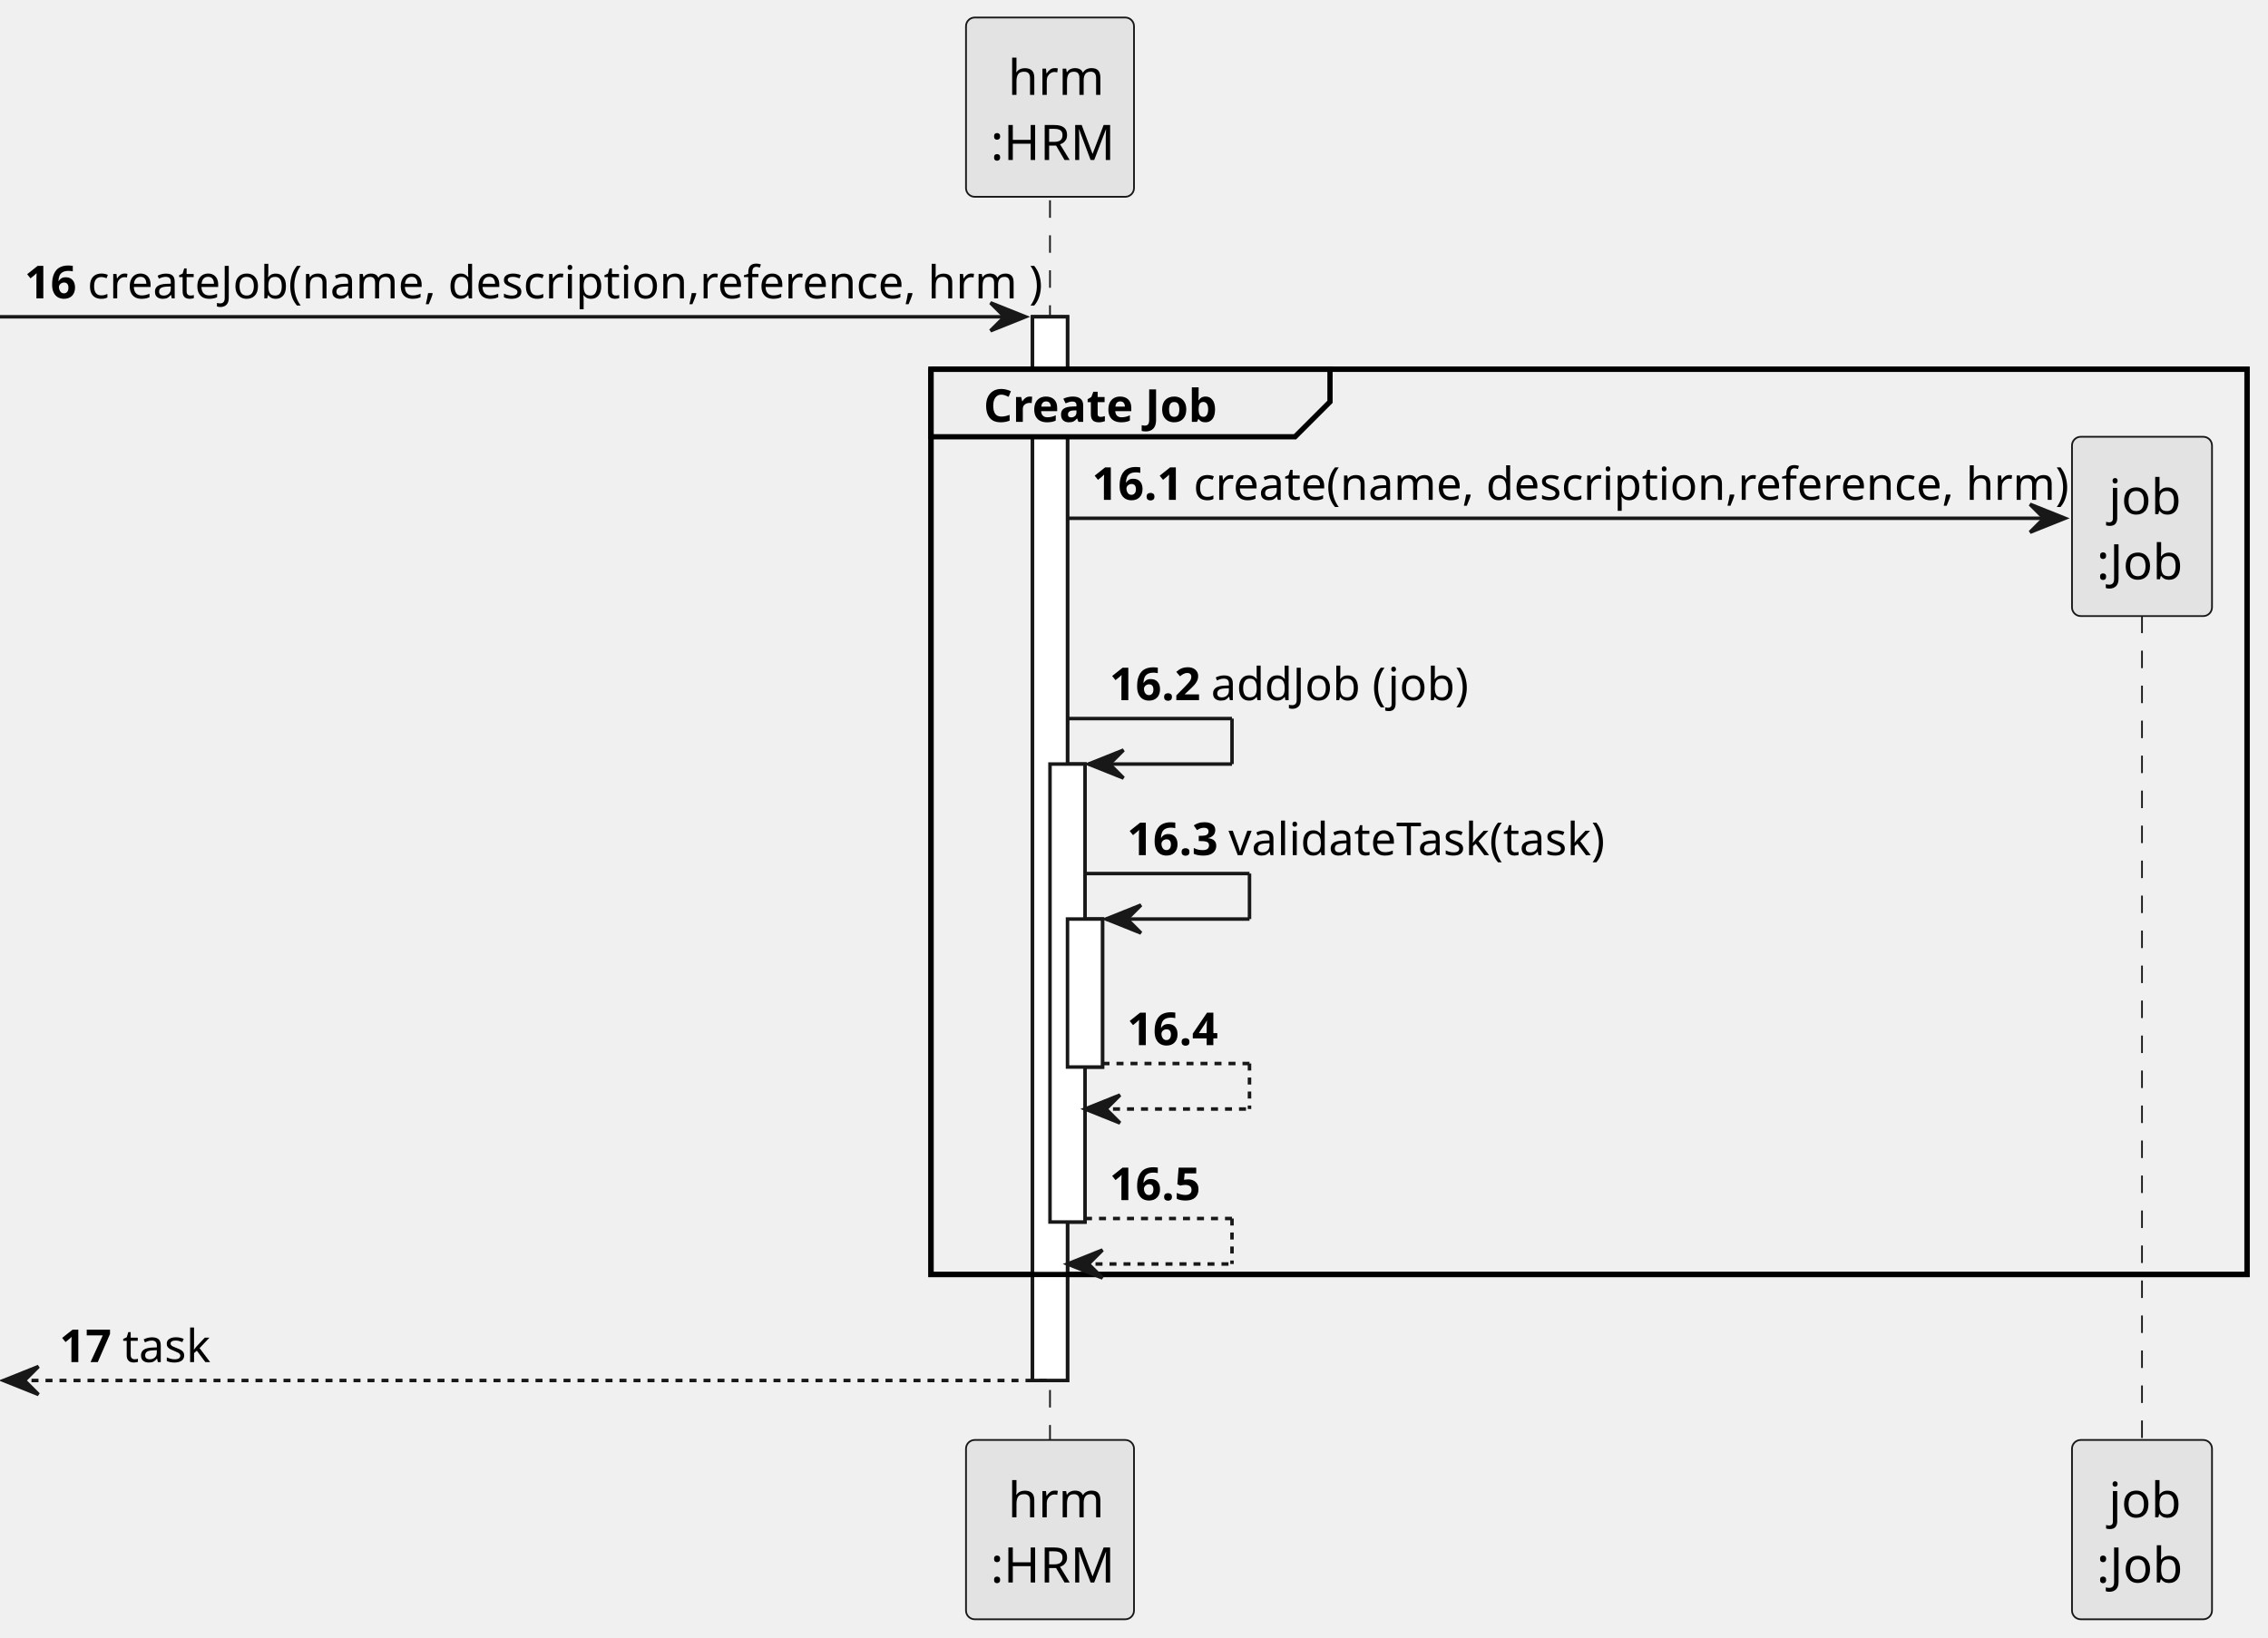
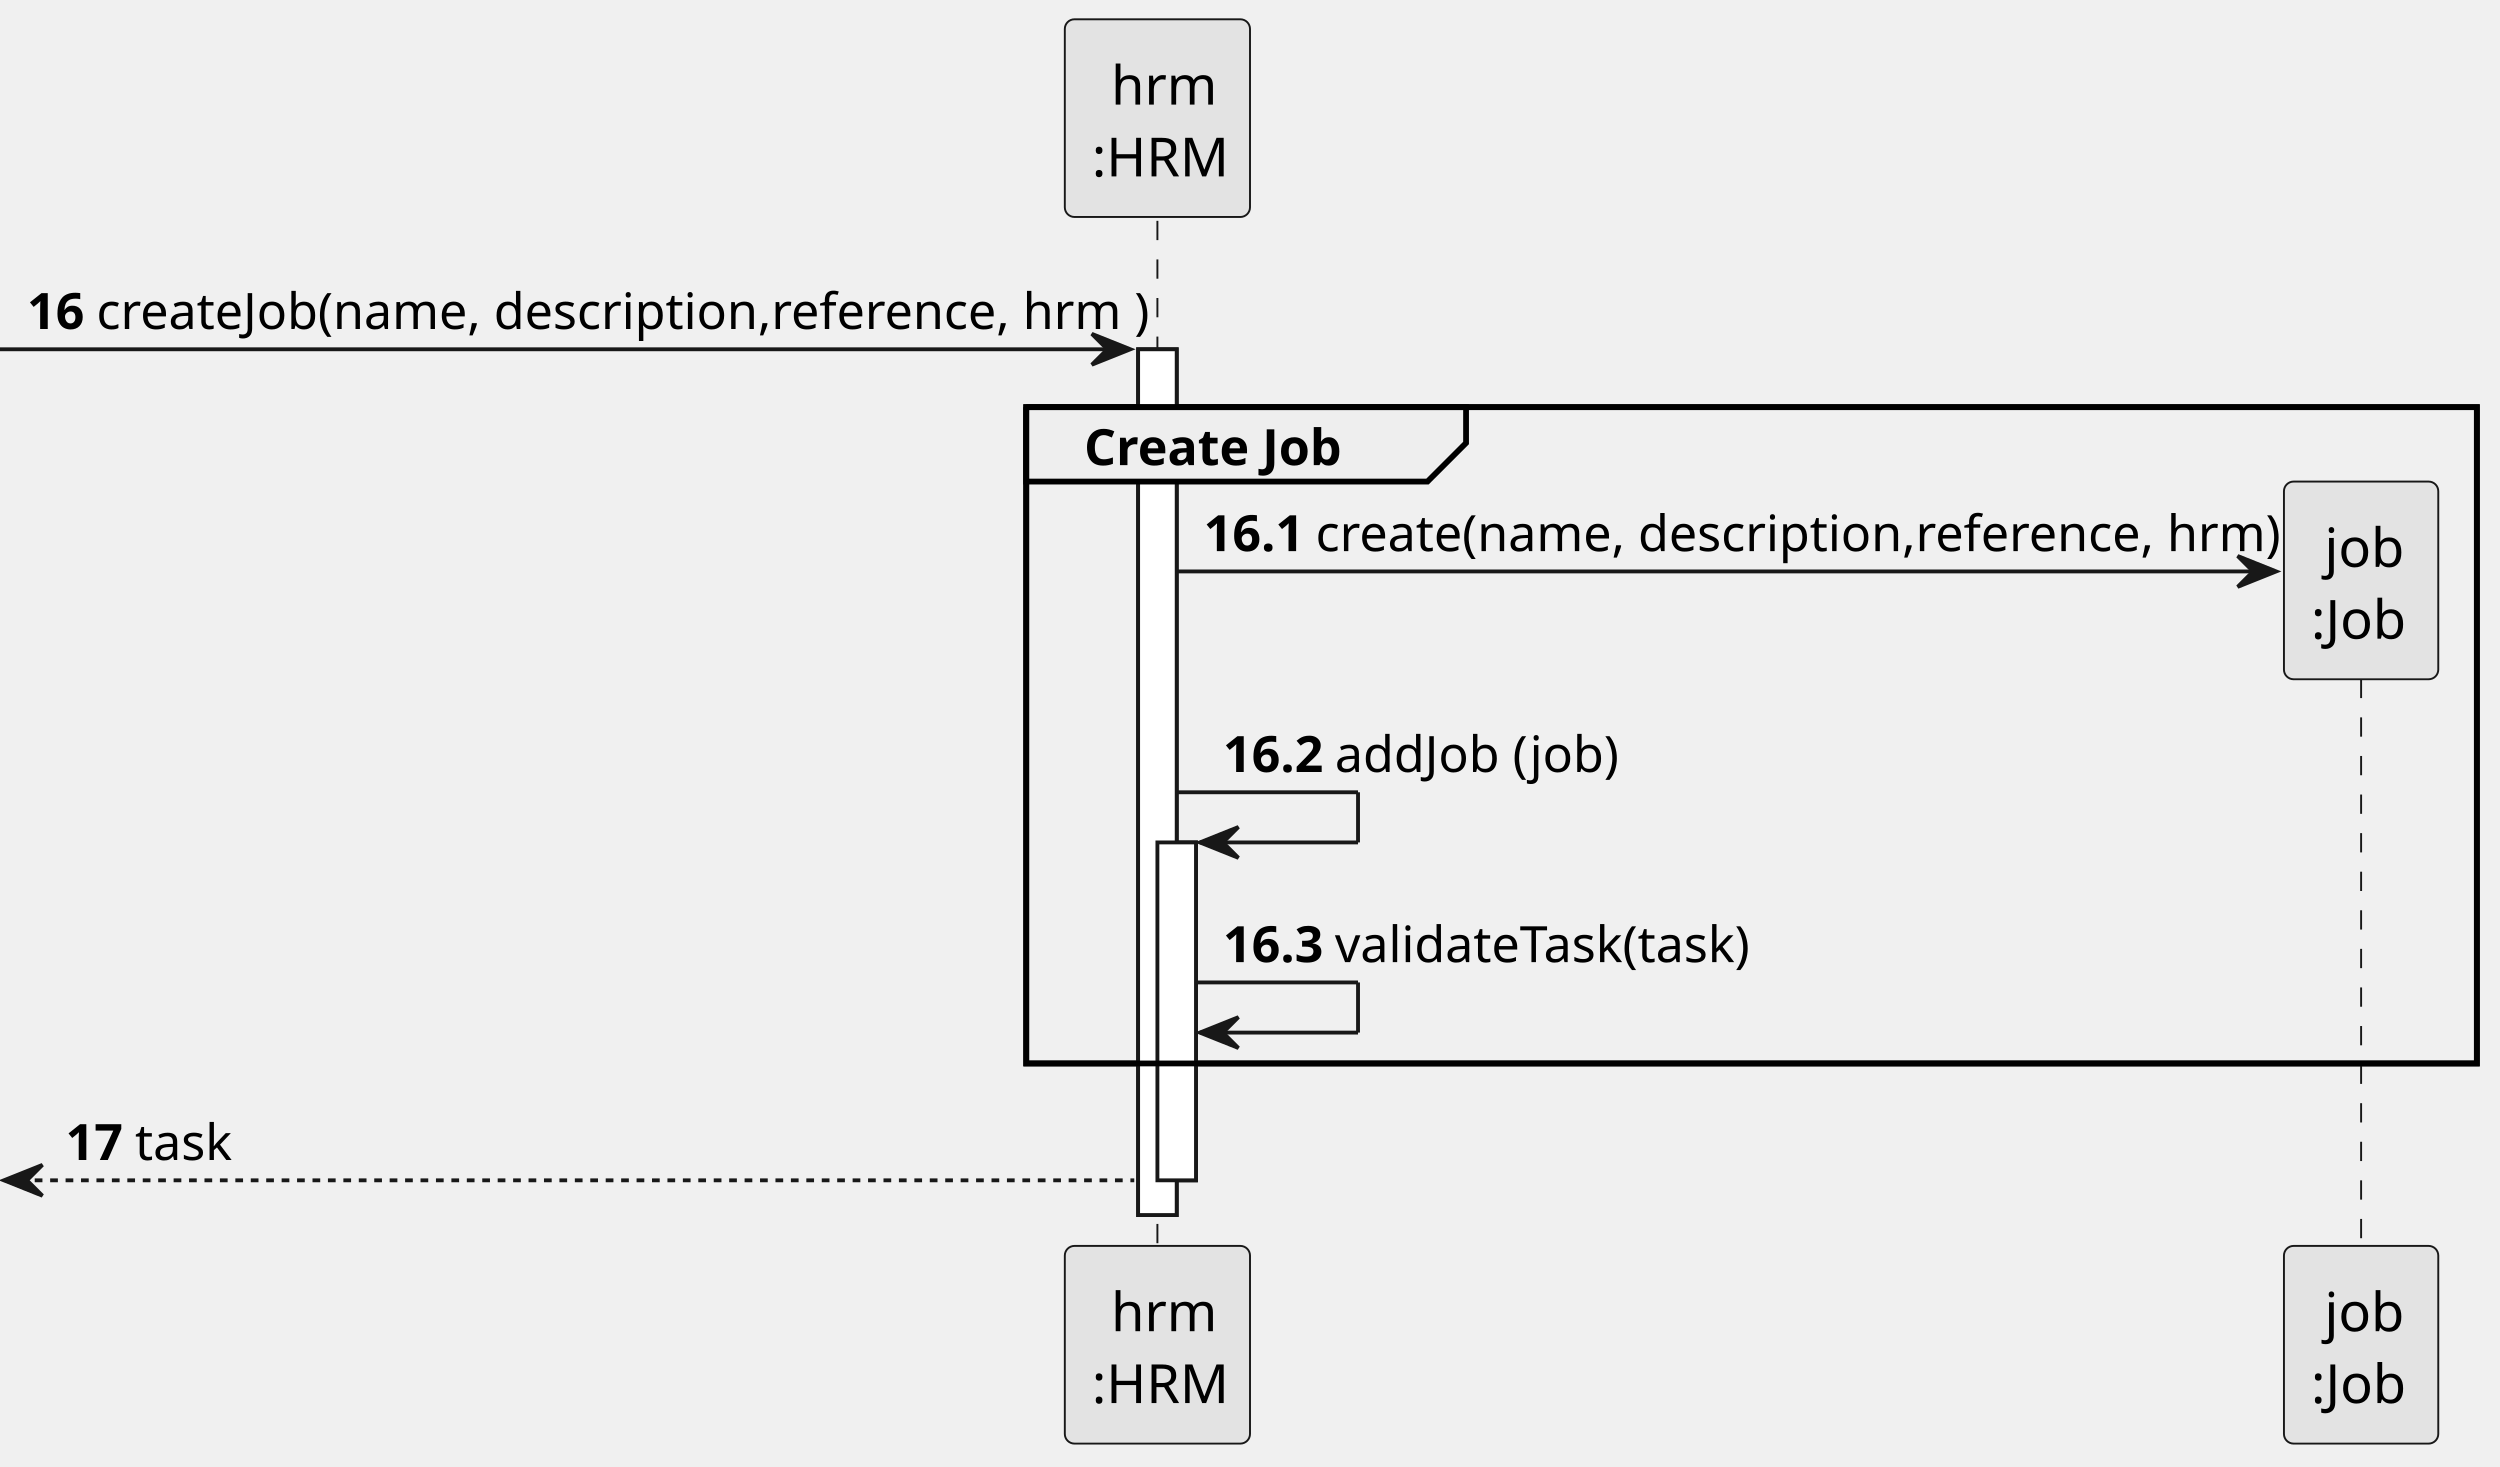
- <svg xmlns="http://www.w3.org/2000/svg" contentStyleType="text/css" height="468px" preserveAspectRatio="none" style="width:648px;height:468px;background:#FFFFFF;" version="1.1" viewBox="0 0 648 468" width="648px" zoomAndPan="magnify">
+ <svg xmlns="http://www.w3.org/2000/svg" contentStyleType="text/css" height="380px" preserveAspectRatio="none" style="width:648px;height:380px;background:#FFFFFF;" version="1.1" viewBox="0 0 648 380" width="648px" zoomAndPan="magnify">
  <defs />
  <g>
-     <rect fill="#FFFFFF" height="303.988" style="stroke:#181818;stroke-width:1.0;" width="10" x="295" y="90.533" />
-     <rect fill="#FFFFFF" height="130.873" style="stroke:#181818;stroke-width:1.0;" width="10" x="300" y="218.357" />
-     <rect fill="#FFFFFF" height="42.291" style="stroke:#181818;stroke-width:1.0;" width="10" x="305" y="262.648" />
-     <rect fill="none" height="258.697" style="stroke:#000000;stroke-width:1.5;" width="376" x="266" y="105.533" />
-     <line style="stroke:#181818;stroke-width:0.5;stroke-dasharray:5.0,5.0;" x1="300" x2="300" y1="57.242" y2="412.522" />
-     <line style="stroke:#181818;stroke-width:0.5;stroke-dasharray:5.0,5.0;" x1="612" x2="612" y1="165.945" y2="412.522" />
+     <rect fill="#FFFFFF" height="224.406" style="stroke:#181818;stroke-width:1.0;" width="10" x="295" y="90.533" />
+     <rect fill="#FFFFFF" height="87.582" style="stroke:#181818;stroke-width:1.0;" width="10" x="300" y="218.357" />
+     <rect fill="none" height="170.115" style="stroke:#000000;stroke-width:1.5;" width="376" x="266" y="105.533" />
+     <line style="stroke:#181818;stroke-width:0.5;stroke-dasharray:5.0,5.0;" x1="300" x2="300" y1="57.242" y2="323.94" />
+     <line style="stroke:#181818;stroke-width:0.5;stroke-dasharray:5.0,5.0;" x1="612" x2="612" y1="165.945" y2="323.94" />
    <rect fill="#E3E3E3" height="51.242" rx="2.5" ry="2.5" style="stroke:#181818;stroke-width:0.5;" width="48" x="276" y="5" />
    <text fill="#000000" font-family="sans-serif" font-size="14" lengthAdjust="spacing" textLength="24" x="288" y="27.107">hrm</text>
    <text fill="#000000" font-family="sans-serif" font-size="14" lengthAdjust="spacing" textLength="34" x="283" y="45.728">:HRM</text>
-     <rect fill="#E3E3E3" height="51.242" rx="2.5" ry="2.5" style="stroke:#181818;stroke-width:0.5;" width="48" x="276" y="411.522" />
-     <text fill="#000000" font-family="sans-serif" font-size="14" lengthAdjust="spacing" textLength="24" x="288" y="433.629">hrm</text>
-     <text fill="#000000" font-family="sans-serif" font-size="14" lengthAdjust="spacing" textLength="34" x="283" y="452.25">:HRM</text>
-     <rect fill="#E3E3E3" height="51.242" rx="2.5" ry="2.5" style="stroke:#181818;stroke-width:0.5;" width="40" x="592" y="411.522" />
-     <text fill="#000000" font-family="sans-serif" font-size="14" lengthAdjust="spacing" textLength="19" x="602.5" y="433.629">job</text>
-     <text fill="#000000" font-family="sans-serif" font-size="14" lengthAdjust="spacing" textLength="26" x="599" y="452.25">:Job</text>
-     <rect fill="#FFFFFF" height="303.988" style="stroke:#181818;stroke-width:1.0;" width="10" x="295" y="90.533" />
-     <rect fill="#FFFFFF" height="130.873" style="stroke:#181818;stroke-width:1.0;" width="10" x="300" y="218.357" />
-     <rect fill="#FFFFFF" height="42.291" style="stroke:#181818;stroke-width:1.0;" width="10" x="305" y="262.648" />
+     <rect fill="#E3E3E3" height="51.242" rx="2.5" ry="2.5" style="stroke:#181818;stroke-width:0.5;" width="48" x="276" y="322.94" />
+     <text fill="#000000" font-family="sans-serif" font-size="14" lengthAdjust="spacing" textLength="24" x="288" y="345.047">hrm</text>
+     <text fill="#000000" font-family="sans-serif" font-size="14" lengthAdjust="spacing" textLength="34" x="283" y="363.668">:HRM</text>
+     <rect fill="#E3E3E3" height="51.242" rx="2.5" ry="2.5" style="stroke:#181818;stroke-width:0.5;" width="40" x="592" y="322.94" />
+     <text fill="#000000" font-family="sans-serif" font-size="14" lengthAdjust="spacing" textLength="19" x="602.5" y="345.047">job</text>
+     <text fill="#000000" font-family="sans-serif" font-size="14" lengthAdjust="spacing" textLength="26" x="599" y="363.668">:Job</text>
+     <rect fill="#FFFFFF" height="224.406" style="stroke:#181818;stroke-width:1.0;" width="10" x="295" y="90.533" />
+     <rect fill="#FFFFFF" height="87.582" style="stroke:#181818;stroke-width:1.0;" width="10" x="300" y="218.357" />
    <polygon fill="#181818" points="283,86.533,293,90.533,283,94.533,287,90.533" style="stroke:#181818;stroke-width:1.0;" />
    <line style="stroke:#181818;stroke-width:1.0;" x1="0" x2="289" y1="90.533" y2="90.533" />
    <text fill="#000000" font-family="sans-serif" font-size="13" font-weight="bold" lengthAdjust="spacing" textLength="14" x="7" y="85.27">16</text>
    <text fill="#000000" font-family="sans-serif" font-size="13" lengthAdjust="spacing" textLength="258" x="25" y="85.27">createJob(name, description,reference, hrm )</text>
    <path d="M266,105.533 L380,105.533 L380,114.824 L370,124.824 L266,124.824 L266,105.533 " fill="#EEEEEE" style="stroke:#000000;stroke-width:1.5;" />
-     <rect fill="none" height="258.697" style="stroke:#000000;stroke-width:1.5;" width="376" x="266" y="105.533" />
+     <rect fill="none" height="170.115" style="stroke:#000000;stroke-width:1.5;" width="376" x="266" y="105.533" />
    <text fill="#000000" font-family="sans-serif" font-size="13" font-weight="bold" lengthAdjust="spacing" textLength="69" x="281" y="120.561">Create Job</text>
    <polygon fill="#181818" points="580,144.115,590,148.115,580,152.115,584,148.115" style="stroke:#181818;stroke-width:1.0;" />
    <line style="stroke:#181818;stroke-width:1.0;" x1="305" x2="586" y1="148.115" y2="148.115" />
    <text fill="#000000" font-family="sans-serif" font-size="13" font-weight="bold" lengthAdjust="spacing" textLength="25" x="312" y="142.852">16.1</text>
    <text fill="#000000" font-family="sans-serif" font-size="13" lengthAdjust="spacing" textLength="234" x="341" y="142.852">create(name, description,reference, hrm)</text>
    <rect fill="#E3E3E3" height="51.242" rx="2.5" ry="2.5" style="stroke:#181818;stroke-width:0.5;" width="40" x="592" y="124.824" />
    <text fill="#000000" font-family="sans-serif" font-size="14" lengthAdjust="spacing" textLength="19" x="602.5" y="146.932">job</text>
    <text fill="#000000" font-family="sans-serif" font-size="14" lengthAdjust="spacing" textLength="26" x="599" y="165.553">:Job</text>
    <line style="stroke:#181818;stroke-width:1.0;" x1="305" x2="352" y1="205.357" y2="205.357" />
    <line style="stroke:#181818;stroke-width:1.0;" x1="352" x2="352" y1="205.357" y2="218.357" />
    <line style="stroke:#181818;stroke-width:1.0;" x1="311" x2="352" y1="218.357" y2="218.357" />
    <polygon fill="#181818" points="321,214.357,311,218.357,321,222.357,317,218.357" style="stroke:#181818;stroke-width:1.0;" />
    <text fill="#000000" font-family="sans-serif" font-size="13" font-weight="bold" lengthAdjust="spacing" textLength="25" x="317" y="200.095">16.2</text>
    <text fill="#000000" font-family="sans-serif" font-size="13" lengthAdjust="spacing" textLength="70" x="346" y="200.095">addJob (job)</text>
-     <line style="stroke:#181818;stroke-width:1.0;" x1="310" x2="357" y1="249.648" y2="249.648" />
-     <line style="stroke:#181818;stroke-width:1.0;" x1="357" x2="357" y1="249.648" y2="262.648" />
-     <line style="stroke:#181818;stroke-width:1.0;" x1="316" x2="357" y1="262.648" y2="262.648" />
-     <polygon fill="#181818" points="326,258.648,316,262.648,326,266.648,322,262.648" style="stroke:#181818;stroke-width:1.0;" />
-     <text fill="#000000" font-family="sans-serif" font-size="13" font-weight="bold" lengthAdjust="spacing" textLength="25" x="322" y="244.386">16.3</text>
-     <text fill="#000000" font-family="sans-serif" font-size="13" lengthAdjust="spacing" textLength="104" x="351" y="244.386">validateTask(task)</text>
-     <line style="stroke:#181818;stroke-width:1.0;stroke-dasharray:2.0,2.0;" x1="315" x2="357" y1="303.94" y2="303.94" />
-     <line style="stroke:#181818;stroke-width:1.0;stroke-dasharray:2.0,2.0;" x1="357" x2="357" y1="303.94" y2="316.94" />
-     <line style="stroke:#181818;stroke-width:1.0;stroke-dasharray:2.0,2.0;" x1="310" x2="357" y1="316.94" y2="316.94" />
-     <polygon fill="#181818" points="320,312.94,310,316.94,320,320.94,316,316.94" style="stroke:#181818;stroke-width:1.0;" />
-     <text fill="#000000" font-family="sans-serif" font-size="13" font-weight="bold" lengthAdjust="spacing" textLength="25" x="322" y="298.677">16.4</text>
-     <text fill="#000000" font-family="sans-serif" font-size="13" lengthAdjust="spacing" textLength="4" x="351" y="298.677"> </text>
-     <line style="stroke:#181818;stroke-width:1.0;stroke-dasharray:2.0,2.0;" x1="310" x2="352" y1="348.231" y2="348.231" />
-     <line style="stroke:#181818;stroke-width:1.0;stroke-dasharray:2.0,2.0;" x1="352" x2="352" y1="348.231" y2="361.231" />
-     <line style="stroke:#181818;stroke-width:1.0;stroke-dasharray:2.0,2.0;" x1="305" x2="352" y1="361.231" y2="361.231" />
-     <polygon fill="#181818" points="315,357.231,305,361.231,315,365.231,311,361.231" style="stroke:#181818;stroke-width:1.0;" />
-     <text fill="#000000" font-family="sans-serif" font-size="13" font-weight="bold" lengthAdjust="spacing" textLength="25" x="317" y="342.968">16.5</text>
-     <text fill="#000000" font-family="sans-serif" font-size="13" lengthAdjust="spacing" textLength="4" x="346" y="342.968"> </text>
-     <polygon fill="#181818" points="11,390.522,1,394.522,11,398.522,7,394.522" style="stroke:#181818;stroke-width:1.0;" />
-     <line style="stroke:#181818;stroke-width:1.0;stroke-dasharray:2.0,2.0;" x1="5" x2="299" y1="394.522" y2="394.522" />
-     <text fill="#000000" font-family="sans-serif" font-size="13" font-weight="bold" lengthAdjust="spacing" textLength="14" x="17" y="389.259">17</text>
-     <text fill="#000000" font-family="sans-serif" font-size="13" lengthAdjust="spacing" textLength="25" x="35" y="389.259">task</text>
+     <line style="stroke:#181818;stroke-width:1.0;" x1="310" x2="352" y1="254.648" y2="254.648" />
+     <line style="stroke:#181818;stroke-width:1.0;" x1="352" x2="352" y1="254.648" y2="267.648" />
+     <line style="stroke:#181818;stroke-width:1.0;" x1="311" x2="352" y1="267.648" y2="267.648" />
+     <polygon fill="#181818" points="321,263.648,311,267.648,321,271.648,317,267.648" style="stroke:#181818;stroke-width:1.0;" />
+     <text fill="#000000" font-family="sans-serif" font-size="13" font-weight="bold" lengthAdjust="spacing" textLength="25" x="317" y="249.386">16.3</text>
+     <text fill="#000000" font-family="sans-serif" font-size="13" lengthAdjust="spacing" textLength="104" x="346" y="249.386">validateTask(task)</text>
+     <polygon fill="#181818" points="11,301.94,1,305.94,11,309.94,7,305.94" style="stroke:#181818;stroke-width:1.0;" />
+     <line style="stroke:#181818;stroke-width:1.0;stroke-dasharray:2.0,2.0;" x1="5" x2="294" y1="305.94" y2="305.94" />
+     <text fill="#000000" font-family="sans-serif" font-size="13" font-weight="bold" lengthAdjust="spacing" textLength="14" x="17" y="300.677">17</text>
+     <text fill="#000000" font-family="sans-serif" font-size="13" lengthAdjust="spacing" textLength="25" x="35" y="300.677">task</text>
  </g>
</svg>
